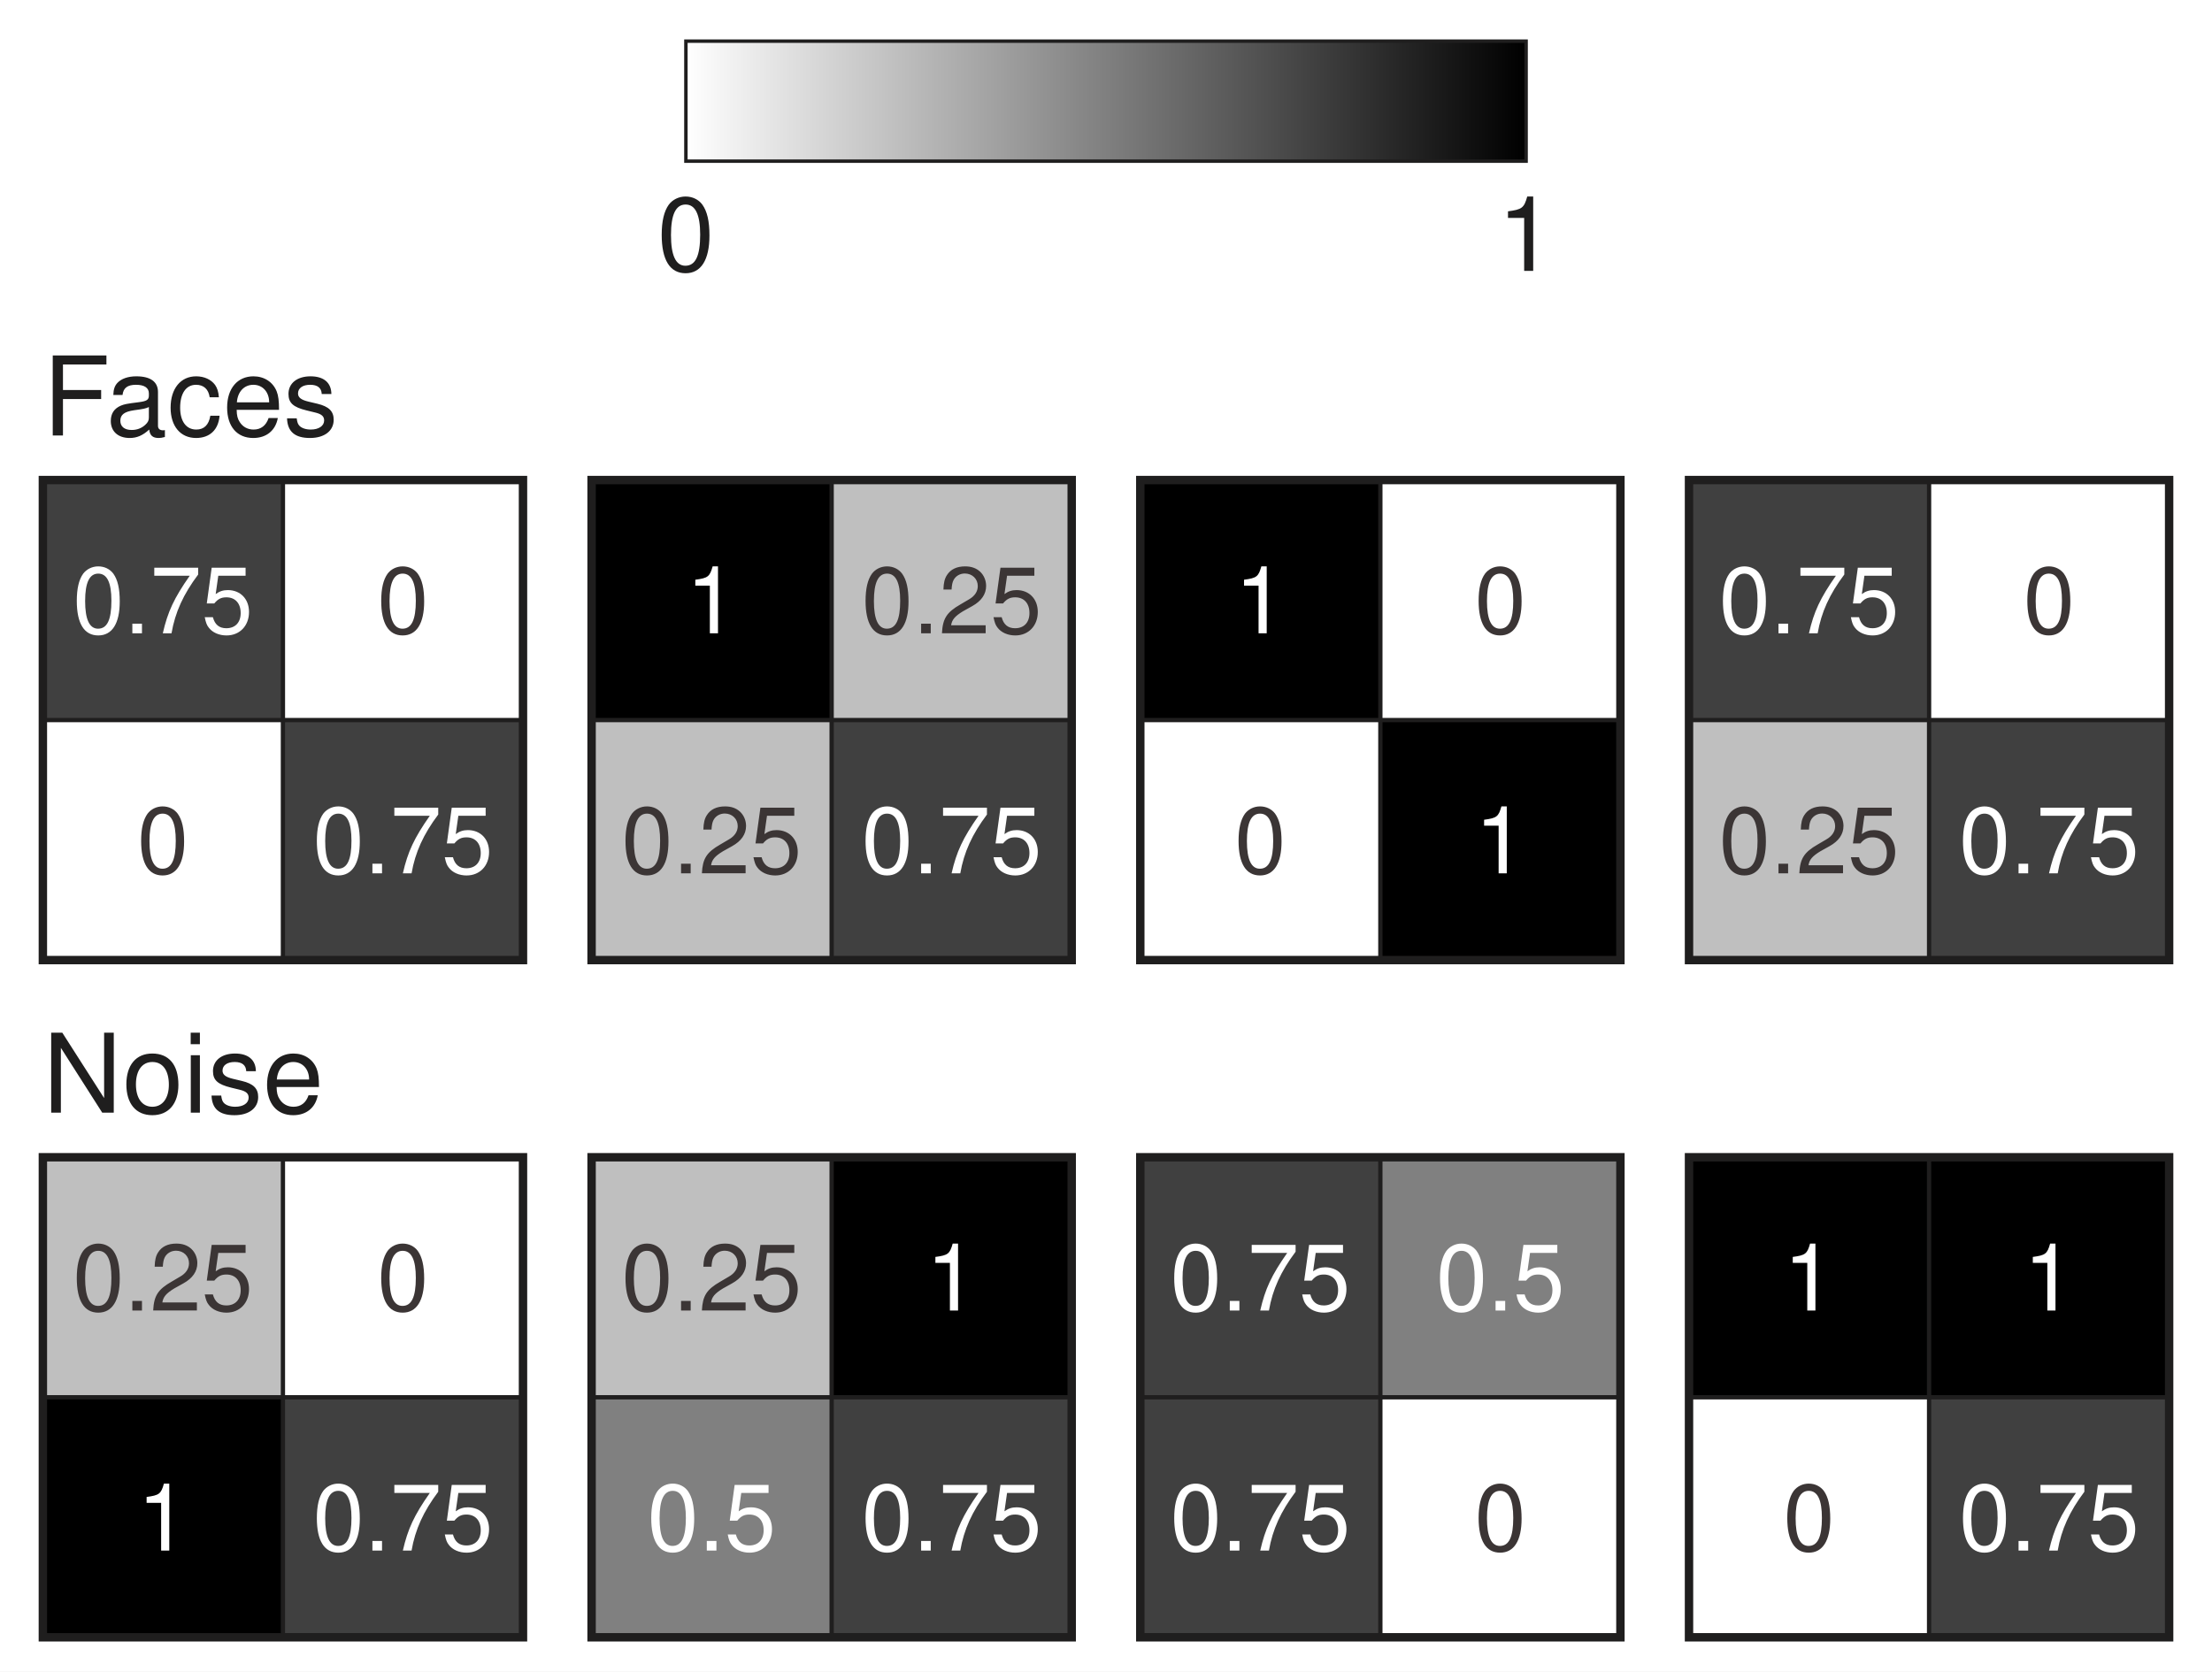
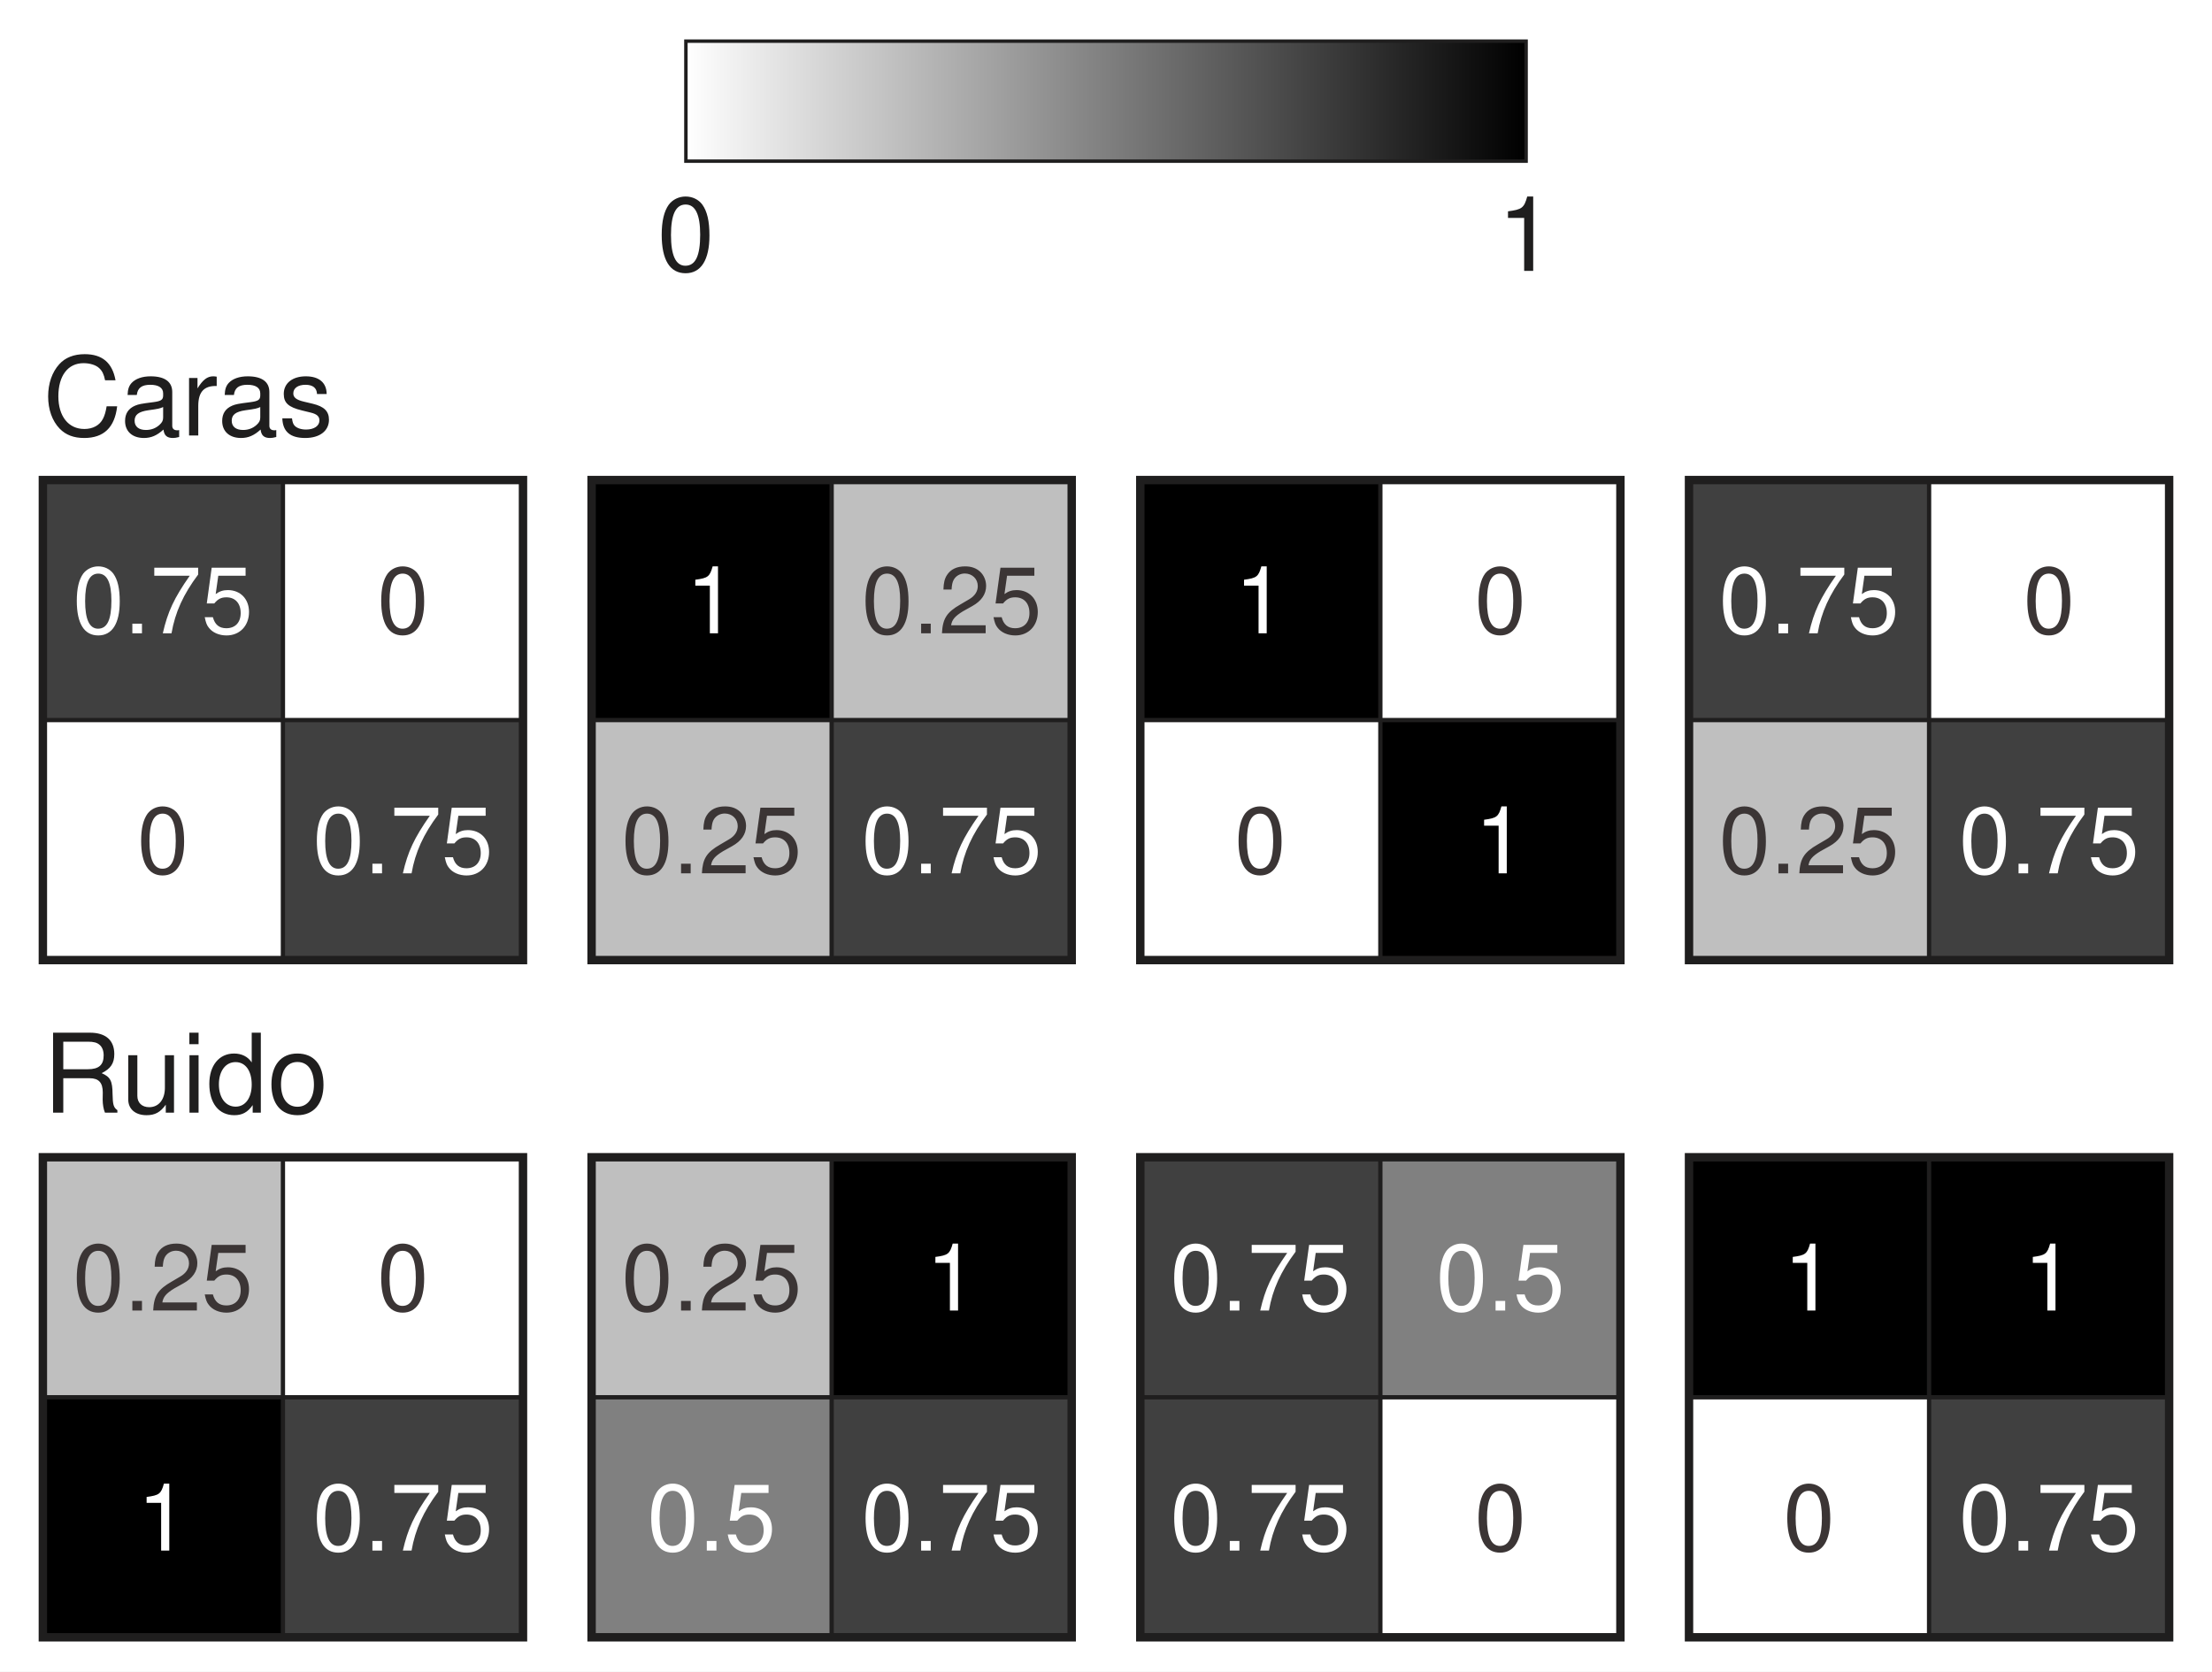
<svg xmlns="http://www.w3.org/2000/svg" viewBox="0 0 1290 975" width="1290" height="975" font-family="Helvetica, Arial, sans-serif">
  <defs>
    <linearGradient id="g01" x1="0" y1="0" x2="1" y2="0">
      <stop offset="0" stop-color="#ffffff" />
      <stop offset="1" stop-color="#000000" />
    </linearGradient>
  </defs>
  <rect width="1290" height="975" fill="#ffffff" />
  <rect x="400" y="24" width="490" height="70" fill="url(#g01)" stroke="#1F1E1E" stroke-width="2" />
  <text x="400.0" y="158.0" font-size="60" fill="#1F1E1E" text-anchor="middle" font-weight="normal">0</text>
  <text x="890.0" y="158.0" font-size="60" fill="#1F1E1E" text-anchor="middle" font-weight="normal">1</text>
-   <text x="25.0" y="254.0" font-size="64" fill="#1F1E1E" text-anchor="start" font-weight="normal">Faces</text>
+   <text x="25.0" y="254.0" font-size="64" fill="#1F1E1E" text-anchor="start" font-weight="normal">Caras</text>
  <rect x="25.0" y="280.0" width="140" height="140" fill="#404040" />
  <text x="95.0" y="369.4" font-size="54" fill="#ffffff" text-anchor="middle" font-weight="normal">0.75</text>
  <rect x="165.0" y="280.0" width="140" height="140" fill="#ffffff" />
  <text x="235.0" y="369.4" font-size="54" fill="#3B3535" text-anchor="middle" font-weight="normal">0</text>
  <rect x="25.0" y="420.0" width="140" height="140" fill="#ffffff" />
  <text x="95.0" y="509.4" font-size="54" fill="#3B3535" text-anchor="middle" font-weight="normal">0</text>
  <rect x="165.0" y="420.0" width="140" height="140" fill="#404040" />
  <text x="235.0" y="509.4" font-size="54" fill="#ffffff" text-anchor="middle" font-weight="normal">0.75</text>
  <line x1="165" y1="280" x2="165" y2="560" stroke="#1F1E1E" stroke-width="2.5" />
  <line x1="25" y1="420" x2="305" y2="420" stroke="#1F1E1E" stroke-width="2.5" />
  <rect x="25" y="280" width="280" height="280" fill="none" stroke="#1F1E1E" stroke-width="4.9" />
  <rect x="345.0" y="280.0" width="140" height="140" fill="#000000" />
  <text x="415.0" y="369.4" font-size="54" fill="#ffffff" text-anchor="middle" font-weight="normal">1</text>
  <rect x="485.0" y="280.0" width="140" height="140" fill="#bfbfbf" />
  <text x="555.0" y="369.4" font-size="54" fill="#3B3535" text-anchor="middle" font-weight="normal">0.25</text>
  <rect x="345.0" y="420.0" width="140" height="140" fill="#bfbfbf" />
  <text x="415.0" y="509.4" font-size="54" fill="#3B3535" text-anchor="middle" font-weight="normal">0.25</text>
  <rect x="485.0" y="420.0" width="140" height="140" fill="#404040" />
  <text x="555.0" y="509.4" font-size="54" fill="#ffffff" text-anchor="middle" font-weight="normal">0.75</text>
  <line x1="485" y1="280" x2="485" y2="560" stroke="#1F1E1E" stroke-width="2.5" />
  <line x1="345" y1="420" x2="625" y2="420" stroke="#1F1E1E" stroke-width="2.5" />
  <rect x="345" y="280" width="280" height="280" fill="none" stroke="#1F1E1E" stroke-width="4.9" />
  <rect x="665.0" y="280.0" width="140" height="140" fill="#000000" />
  <text x="735.0" y="369.4" font-size="54" fill="#ffffff" text-anchor="middle" font-weight="normal">1</text>
  <rect x="805.0" y="280.0" width="140" height="140" fill="#ffffff" />
  <text x="875.0" y="369.4" font-size="54" fill="#3B3535" text-anchor="middle" font-weight="normal">0</text>
  <rect x="665.0" y="420.0" width="140" height="140" fill="#ffffff" />
  <text x="735.0" y="509.4" font-size="54" fill="#3B3535" text-anchor="middle" font-weight="normal">0</text>
  <rect x="805.0" y="420.0" width="140" height="140" fill="#000000" />
  <text x="875.0" y="509.4" font-size="54" fill="#ffffff" text-anchor="middle" font-weight="normal">1</text>
  <line x1="805" y1="280" x2="805" y2="560" stroke="#1F1E1E" stroke-width="2.5" />
  <line x1="665" y1="420" x2="945" y2="420" stroke="#1F1E1E" stroke-width="2.5" />
  <rect x="665" y="280" width="280" height="280" fill="none" stroke="#1F1E1E" stroke-width="4.9" />
  <rect x="985.0" y="280.0" width="140" height="140" fill="#404040" />
  <text x="1055.0" y="369.4" font-size="54" fill="#ffffff" text-anchor="middle" font-weight="normal">0.75</text>
  <rect x="1125.0" y="280.0" width="140" height="140" fill="#ffffff" />
  <text x="1195.0" y="369.4" font-size="54" fill="#3B3535" text-anchor="middle" font-weight="normal">0</text>
  <rect x="985.0" y="420.0" width="140" height="140" fill="#bfbfbf" />
  <text x="1055.0" y="509.4" font-size="54" fill="#3B3535" text-anchor="middle" font-weight="normal">0.25</text>
  <rect x="1125.0" y="420.0" width="140" height="140" fill="#404040" />
  <text x="1195.0" y="509.4" font-size="54" fill="#ffffff" text-anchor="middle" font-weight="normal">0.75</text>
  <line x1="1125" y1="280" x2="1125" y2="560" stroke="#1F1E1E" stroke-width="2.5" />
  <line x1="985" y1="420" x2="1265" y2="420" stroke="#1F1E1E" stroke-width="2.5" />
  <rect x="985" y="280" width="280" height="280" fill="none" stroke="#1F1E1E" stroke-width="4.9" />
-   <text x="25.0" y="649.0" font-size="64" fill="#1F1E1E" text-anchor="start" font-weight="normal">Noise</text>
+   <text x="25.0" y="649.0" font-size="64" fill="#1F1E1E" text-anchor="start" font-weight="normal">Ruido</text>
  <rect x="25.0" y="675.0" width="140" height="140" fill="#bfbfbf" />
  <text x="95.0" y="764.4" font-size="54" fill="#3B3535" text-anchor="middle" font-weight="normal">0.25</text>
  <rect x="165.0" y="675.0" width="140" height="140" fill="#ffffff" />
  <text x="235.0" y="764.4" font-size="54" fill="#3B3535" text-anchor="middle" font-weight="normal">0</text>
  <rect x="25.0" y="815.0" width="140" height="140" fill="#000000" />
  <text x="95.0" y="904.4" font-size="54" fill="#ffffff" text-anchor="middle" font-weight="normal">1</text>
  <rect x="165.0" y="815.0" width="140" height="140" fill="#404040" />
  <text x="235.0" y="904.4" font-size="54" fill="#ffffff" text-anchor="middle" font-weight="normal">0.75</text>
  <line x1="165" y1="675" x2="165" y2="955" stroke="#1F1E1E" stroke-width="2.5" />
  <line x1="25" y1="815" x2="305" y2="815" stroke="#1F1E1E" stroke-width="2.5" />
  <rect x="25" y="675" width="280" height="280" fill="none" stroke="#1F1E1E" stroke-width="4.9" />
  <rect x="345.0" y="675.0" width="140" height="140" fill="#bfbfbf" />
  <text x="415.0" y="764.4" font-size="54" fill="#3B3535" text-anchor="middle" font-weight="normal">0.25</text>
  <rect x="485.0" y="675.0" width="140" height="140" fill="#000000" />
  <text x="555.0" y="764.4" font-size="54" fill="#ffffff" text-anchor="middle" font-weight="normal">1</text>
  <rect x="345.0" y="815.0" width="140" height="140" fill="#808080" />
  <text x="415.0" y="904.4" font-size="54" fill="#ffffff" text-anchor="middle" font-weight="normal">0.5</text>
  <rect x="485.0" y="815.0" width="140" height="140" fill="#404040" />
  <text x="555.0" y="904.4" font-size="54" fill="#ffffff" text-anchor="middle" font-weight="normal">0.75</text>
  <line x1="485" y1="675" x2="485" y2="955" stroke="#1F1E1E" stroke-width="2.5" />
  <line x1="345" y1="815" x2="625" y2="815" stroke="#1F1E1E" stroke-width="2.5" />
  <rect x="345" y="675" width="280" height="280" fill="none" stroke="#1F1E1E" stroke-width="4.9" />
  <rect x="665.0" y="675.0" width="140" height="140" fill="#404040" />
  <text x="735.0" y="764.4" font-size="54" fill="#ffffff" text-anchor="middle" font-weight="normal">0.75</text>
  <rect x="805.0" y="675.0" width="140" height="140" fill="#808080" />
  <text x="875.0" y="764.4" font-size="54" fill="#ffffff" text-anchor="middle" font-weight="normal">0.5</text>
  <rect x="665.0" y="815.0" width="140" height="140" fill="#404040" />
  <text x="735.0" y="904.4" font-size="54" fill="#ffffff" text-anchor="middle" font-weight="normal">0.75</text>
  <rect x="805.0" y="815.0" width="140" height="140" fill="#ffffff" />
  <text x="875.0" y="904.4" font-size="54" fill="#3B3535" text-anchor="middle" font-weight="normal">0</text>
  <line x1="805" y1="675" x2="805" y2="955" stroke="#1F1E1E" stroke-width="2.5" />
  <line x1="665" y1="815" x2="945" y2="815" stroke="#1F1E1E" stroke-width="2.5" />
  <rect x="665" y="675" width="280" height="280" fill="none" stroke="#1F1E1E" stroke-width="4.9" />
  <rect x="985.0" y="675.0" width="140" height="140" fill="#000000" />
  <text x="1055.0" y="764.4" font-size="54" fill="#ffffff" text-anchor="middle" font-weight="normal">1</text>
  <rect x="1125.0" y="675.0" width="140" height="140" fill="#000000" />
  <text x="1195.0" y="764.4" font-size="54" fill="#ffffff" text-anchor="middle" font-weight="normal">1</text>
  <rect x="985.0" y="815.0" width="140" height="140" fill="#ffffff" />
  <text x="1055.0" y="904.4" font-size="54" fill="#3B3535" text-anchor="middle" font-weight="normal">0</text>
  <rect x="1125.0" y="815.0" width="140" height="140" fill="#404040" />
  <text x="1195.0" y="904.4" font-size="54" fill="#ffffff" text-anchor="middle" font-weight="normal">0.75</text>
  <line x1="1125" y1="675" x2="1125" y2="955" stroke="#1F1E1E" stroke-width="2.5" />
  <line x1="985" y1="815" x2="1265" y2="815" stroke="#1F1E1E" stroke-width="2.5" />
  <rect x="985" y="675" width="280" height="280" fill="none" stroke="#1F1E1E" stroke-width="4.9" />
</svg>
